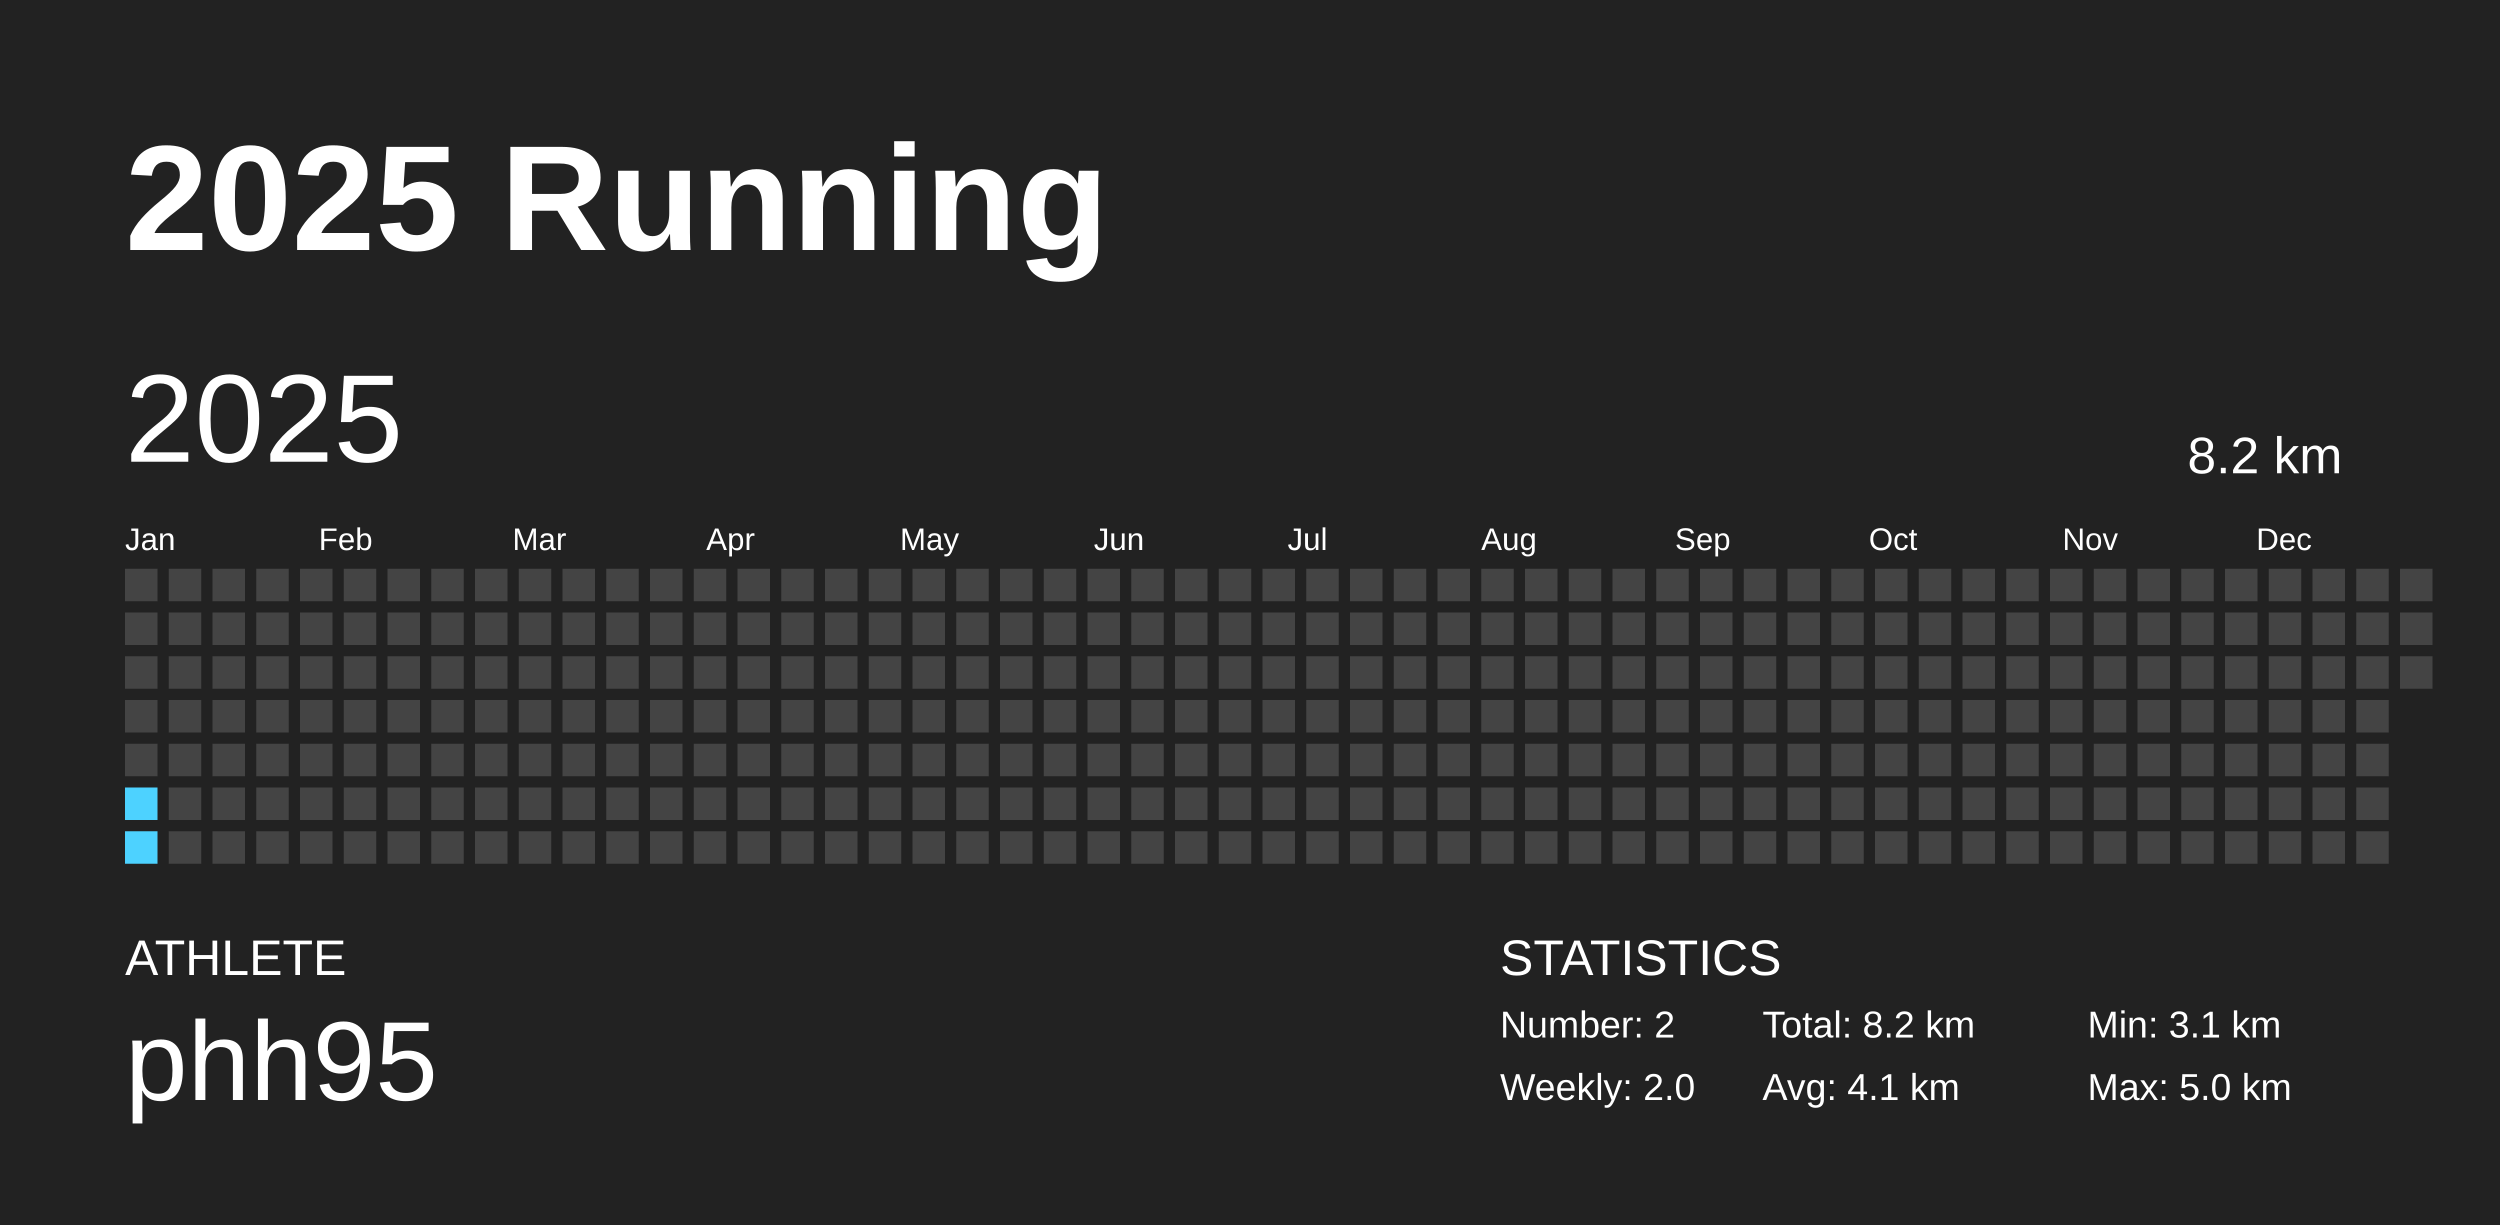
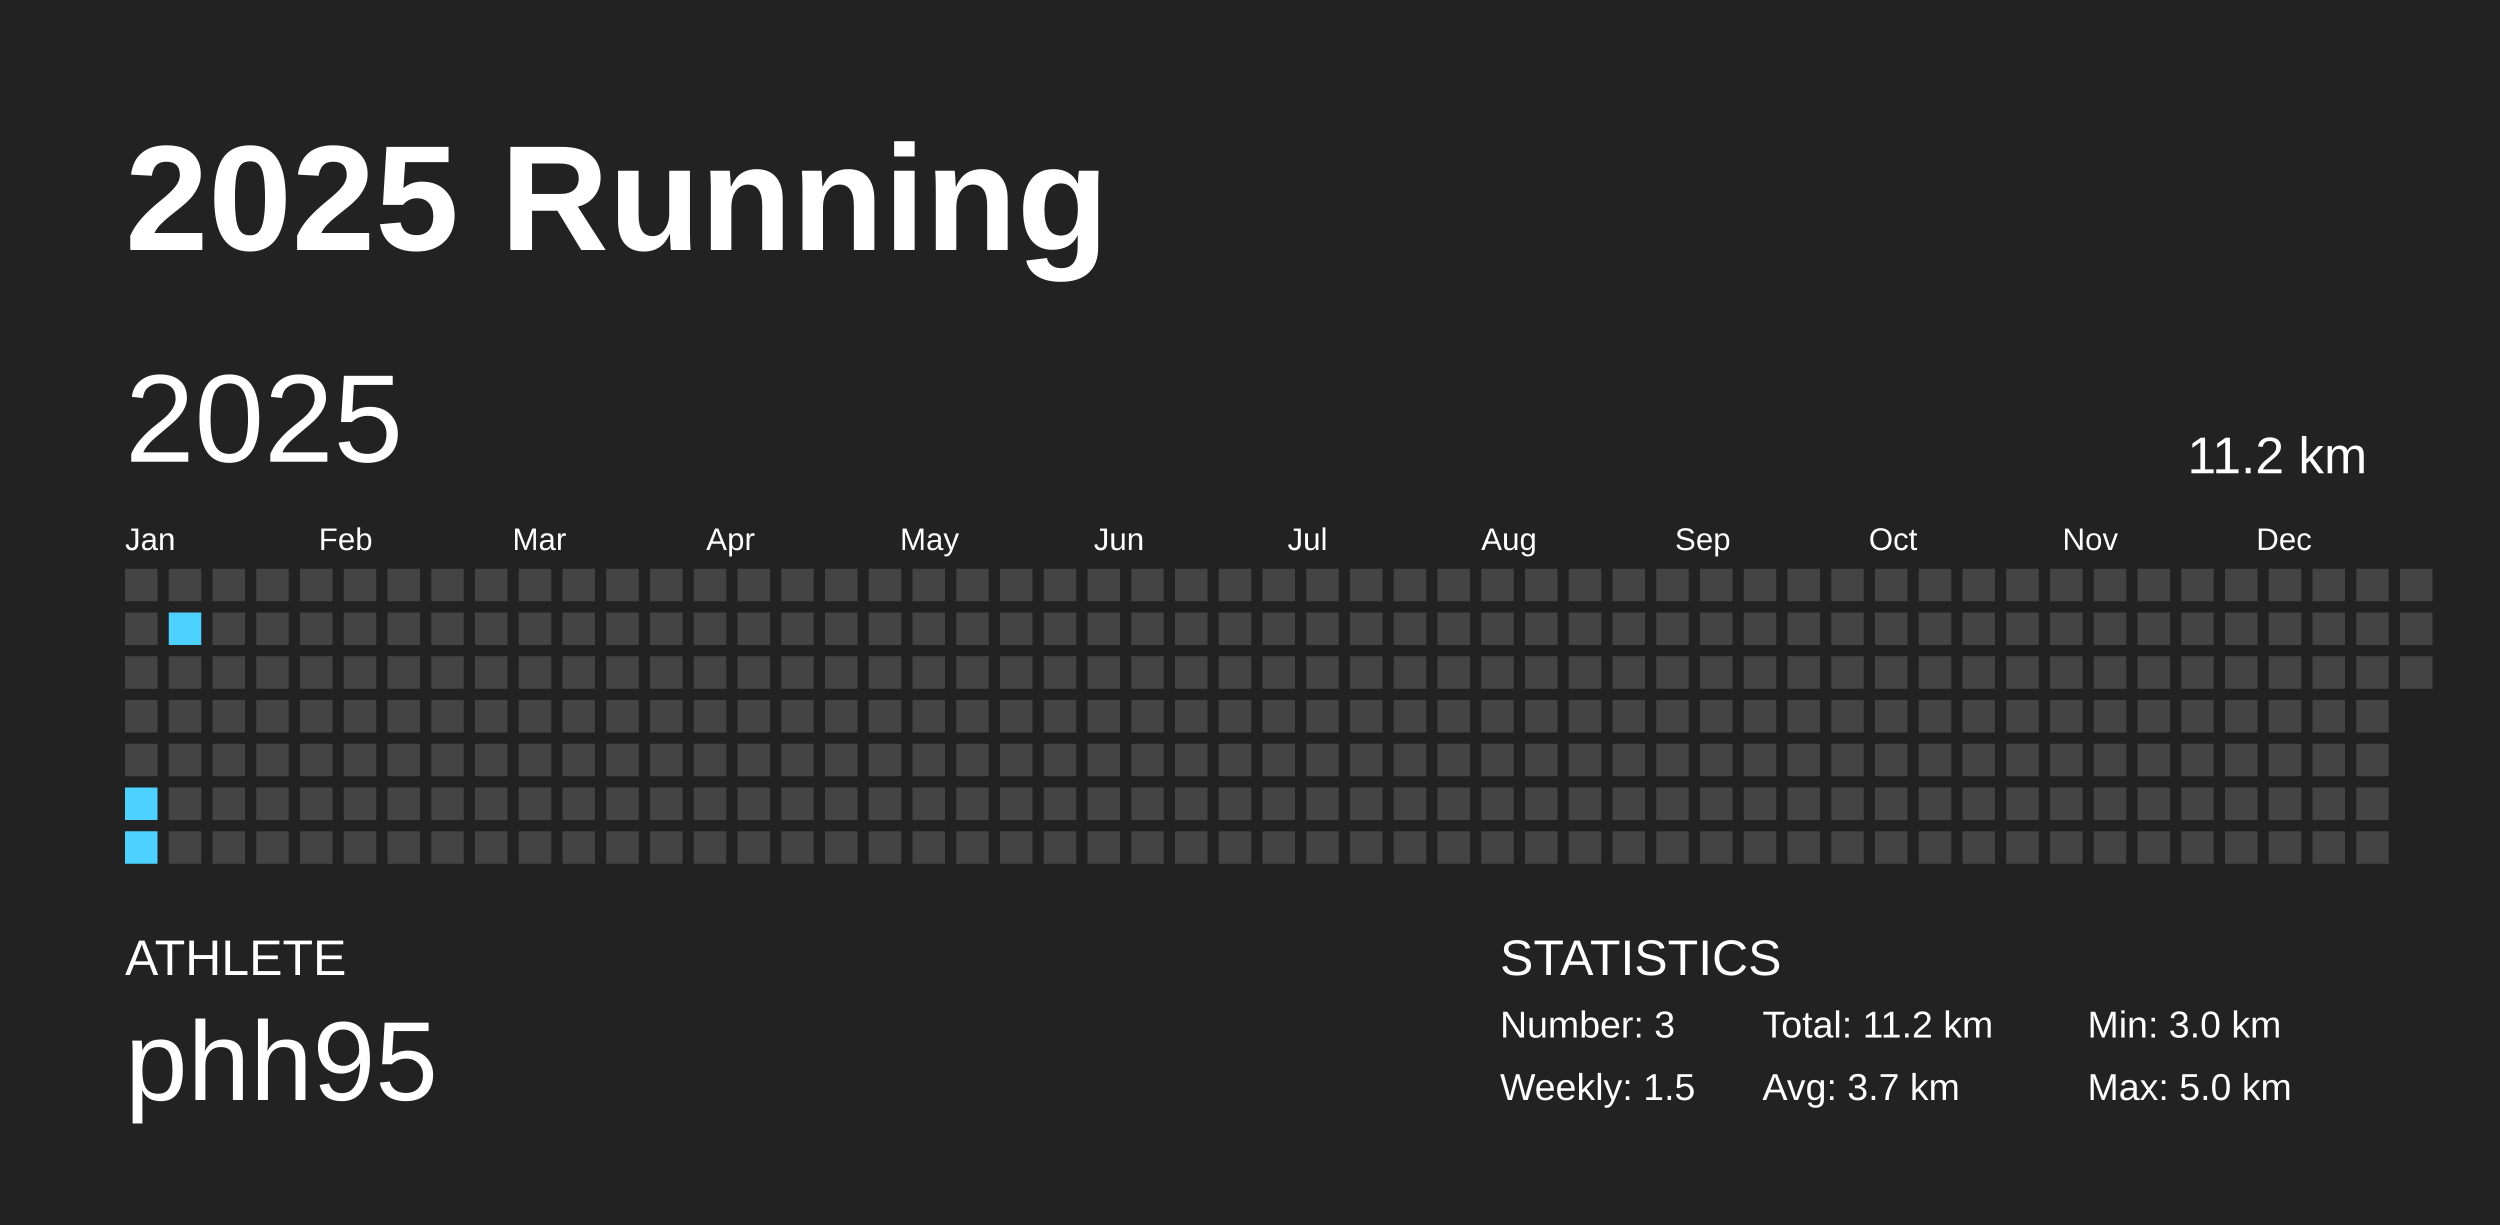
<svg xmlns="http://www.w3.org/2000/svg" baseProfile="full" height="98mm" version="1.1" viewBox="0,0,200,98" width="200mm">
  <defs />
  <rect fill="#222222" height="98" width="200" x="0" y="0" />
  <text fill="#FFFFFF" style="font-size:12px; font-family:Arial; font-weight:bold;" x="10" y="20">2025 Running</text>
  <text fill="#FFFFFF" style="font-size:4px; font-family:Arial" x="10" y="78">ATHLETE</text>
  <text fill="#FFFFFF" style="font-size:9px; font-family:Arial" x="10" y="88">phh95</text>
  <text fill="#FFFFFF" style="font-size:4px; font-family:Arial" x="120" y="78">STATISTICS</text>
-   <text fill="#FFFFFF" style="font-size:3px; font-family:Arial" x="120" y="83">Number: 2</text>
-   <text fill="#FFFFFF" style="font-size:3px; font-family:Arial" x="120" y="88">Weekly: 2.0</text>
-   <text fill="#FFFFFF" style="font-size:3px; font-family:Arial" x="141" y="83">Total: 8.2 km</text>
-   <text fill="#FFFFFF" style="font-size:3px; font-family:Arial" x="141" y="88">Avg: 4.1 km</text>
-   <text fill="#FFFFFF" style="font-size:3px; font-family:Arial" x="167" y="83">Min: 3.1 km</text>
+   <text fill="#FFFFFF" style="font-size:3px; font-family:Arial" x="120" y="83">Number: 3</text>
+   <text fill="#FFFFFF" style="font-size:3px; font-family:Arial" x="120" y="88">Weekly: 1.5</text>
+   <text fill="#FFFFFF" style="font-size:3px; font-family:Arial" x="141" y="83">Total: 11.2 km</text>
+   <text fill="#FFFFFF" style="font-size:3px; font-family:Arial" x="141" y="88">Avg: 3.7 km</text>
+   <text fill="#FFFFFF" style="font-size:3px; font-family:Arial" x="167" y="83">Min: 3.0 km</text>
  <text fill="#FFFFFF" style="font-size:3px; font-family:Arial" x="167" y="88">Max: 5.0 km</text>
  <text dominant-baseline="hanging" fill="#FFFFFF" style="font-size:10.0px; font-family:Arial;" x="10" y="30">2025</text>
-   <text dominant-baseline="hanging" fill="#FFFFFF" style="font-size:4.125px; font-family:Arial;" x="175" y="35">8.2 km</text>
+   <text dominant-baseline="hanging" fill="#FFFFFF" style="font-size:4.125px; font-family:Arial;" x="175" y="35">11.2 km</text>
  <text fill="#FFFFFF" style="font-size:2.5px; font-family:Arial" x="10.0" y="44">Jan</text>
  <text fill="#FFFFFF" style="font-size:2.5px; font-family:Arial" x="25.5" y="44">Feb</text>
  <text fill="#FFFFFF" style="font-size:2.5px; font-family:Arial" x="41.0" y="44">Mar</text>
  <text fill="#FFFFFF" style="font-size:2.5px; font-family:Arial" x="56.5" y="44">Apr</text>
  <text fill="#FFFFFF" style="font-size:2.5px; font-family:Arial" x="72.0" y="44">May</text>
  <text fill="#FFFFFF" style="font-size:2.5px; font-family:Arial" x="87.5" y="44">Jun</text>
  <text fill="#FFFFFF" style="font-size:2.5px; font-family:Arial" x="103.0" y="44">Jul</text>
  <text fill="#FFFFFF" style="font-size:2.5px; font-family:Arial" x="118.5" y="44">Aug</text>
  <text fill="#FFFFFF" style="font-size:2.5px; font-family:Arial" x="134.0" y="44">Sep</text>
  <text fill="#FFFFFF" style="font-size:2.5px; font-family:Arial" x="149.5" y="44">Oct</text>
  <text fill="#FFFFFF" style="font-size:2.5px; font-family:Arial" x="165.0" y="44">Nov</text>
  <text fill="#FFFFFF" style="font-size:2.5px; font-family:Arial" x="180.5" y="44">Dec</text>
  <rect fill="#444444" height="2.6" width="2.6" x="10.0" y="45.5" />
  <rect fill="#444444" height="2.6" width="2.6" x="10.0" y="49.0" />
  <rect fill="#444444" height="2.6" width="2.6" x="10.0" y="52.5" />
  <rect fill="#444444" height="2.6" width="2.6" x="10.0" y="56.0" />
  <rect fill="#444444" height="2.6" width="2.6" x="10.0" y="59.5" />
  <rect fill="#4dd2ff" height="2.6" width="2.6" x="10.0" y="63.0" />
  <rect fill="#4dd2ff" height="2.6" width="2.6" x="10.0" y="66.5" />
  <rect fill="#444444" height="2.6" width="2.6" x="13.5" y="45.5" />
-   <rect fill="#444444" height="2.6" width="2.6" x="13.5" y="49.0" />
+   <rect fill="#4dd2ff" height="2.6" width="2.6" x="13.5" y="49.0" />
  <rect fill="#444444" height="2.6" width="2.6" x="13.5" y="52.5" />
  <rect fill="#444444" height="2.6" width="2.6" x="13.5" y="56.0" />
  <rect fill="#444444" height="2.6" width="2.6" x="13.5" y="59.5" />
  <rect fill="#444444" height="2.6" width="2.6" x="13.5" y="63.0" />
  <rect fill="#444444" height="2.6" width="2.6" x="13.5" y="66.5" />
  <rect fill="#444444" height="2.6" width="2.6" x="17.0" y="45.5" />
  <rect fill="#444444" height="2.6" width="2.6" x="17.0" y="49.0" />
  <rect fill="#444444" height="2.6" width="2.6" x="17.0" y="52.5" />
  <rect fill="#444444" height="2.6" width="2.6" x="17.0" y="56.0" />
  <rect fill="#444444" height="2.6" width="2.6" x="17.0" y="59.5" />
  <rect fill="#444444" height="2.6" width="2.6" x="17.0" y="63.0" />
  <rect fill="#444444" height="2.6" width="2.6" x="17.0" y="66.5" />
  <rect fill="#444444" height="2.6" width="2.6" x="20.5" y="45.5" />
  <rect fill="#444444" height="2.6" width="2.6" x="20.5" y="49.0" />
  <rect fill="#444444" height="2.6" width="2.6" x="20.5" y="52.5" />
  <rect fill="#444444" height="2.6" width="2.6" x="20.5" y="56.0" />
  <rect fill="#444444" height="2.6" width="2.6" x="20.5" y="59.5" />
  <rect fill="#444444" height="2.6" width="2.6" x="20.5" y="63.0" />
  <rect fill="#444444" height="2.6" width="2.6" x="20.5" y="66.5" />
  <rect fill="#444444" height="2.6" width="2.6" x="24.0" y="45.5" />
  <rect fill="#444444" height="2.6" width="2.6" x="24.0" y="49.0" />
  <rect fill="#444444" height="2.6" width="2.6" x="24.0" y="52.5" />
  <rect fill="#444444" height="2.6" width="2.6" x="24.0" y="56.0" />
  <rect fill="#444444" height="2.6" width="2.6" x="24.0" y="59.5" />
  <rect fill="#444444" height="2.6" width="2.6" x="24.0" y="63.0" />
  <rect fill="#444444" height="2.6" width="2.6" x="24.0" y="66.5" />
  <rect fill="#444444" height="2.6" width="2.6" x="27.5" y="45.5" />
  <rect fill="#444444" height="2.6" width="2.6" x="27.5" y="49.0" />
  <rect fill="#444444" height="2.6" width="2.6" x="27.5" y="52.5" />
  <rect fill="#444444" height="2.6" width="2.6" x="27.5" y="56.0" />
  <rect fill="#444444" height="2.6" width="2.6" x="27.5" y="59.5" />
  <rect fill="#444444" height="2.6" width="2.6" x="27.5" y="63.0" />
  <rect fill="#444444" height="2.6" width="2.6" x="27.5" y="66.5" />
  <rect fill="#444444" height="2.6" width="2.6" x="31.0" y="45.5" />
  <rect fill="#444444" height="2.6" width="2.6" x="31.0" y="49.0" />
  <rect fill="#444444" height="2.6" width="2.6" x="31.0" y="52.5" />
  <rect fill="#444444" height="2.6" width="2.6" x="31.0" y="56.0" />
  <rect fill="#444444" height="2.6" width="2.6" x="31.0" y="59.5" />
  <rect fill="#444444" height="2.6" width="2.6" x="31.0" y="63.0" />
  <rect fill="#444444" height="2.6" width="2.6" x="31.0" y="66.5" />
  <rect fill="#444444" height="2.6" width="2.6" x="34.5" y="45.5" />
  <rect fill="#444444" height="2.6" width="2.6" x="34.5" y="49.0" />
  <rect fill="#444444" height="2.6" width="2.6" x="34.5" y="52.5" />
  <rect fill="#444444" height="2.6" width="2.6" x="34.5" y="56.0" />
  <rect fill="#444444" height="2.6" width="2.6" x="34.5" y="59.5" />
  <rect fill="#444444" height="2.6" width="2.6" x="34.5" y="63.0" />
  <rect fill="#444444" height="2.6" width="2.6" x="34.5" y="66.5" />
  <rect fill="#444444" height="2.6" width="2.6" x="38.0" y="45.5" />
  <rect fill="#444444" height="2.6" width="2.6" x="38.0" y="49.0" />
  <rect fill="#444444" height="2.6" width="2.6" x="38.0" y="52.5" />
  <rect fill="#444444" height="2.6" width="2.6" x="38.0" y="56.0" />
  <rect fill="#444444" height="2.6" width="2.6" x="38.0" y="59.5" />
  <rect fill="#444444" height="2.6" width="2.6" x="38.0" y="63.0" />
  <rect fill="#444444" height="2.6" width="2.6" x="38.0" y="66.5" />
  <rect fill="#444444" height="2.6" width="2.6" x="41.5" y="45.5" />
  <rect fill="#444444" height="2.6" width="2.6" x="41.5" y="49.0" />
  <rect fill="#444444" height="2.6" width="2.6" x="41.5" y="52.5" />
  <rect fill="#444444" height="2.6" width="2.6" x="41.5" y="56.0" />
  <rect fill="#444444" height="2.6" width="2.6" x="41.5" y="59.5" />
  <rect fill="#444444" height="2.6" width="2.6" x="41.5" y="63.0" />
  <rect fill="#444444" height="2.6" width="2.6" x="41.5" y="66.5" />
  <rect fill="#444444" height="2.6" width="2.6" x="45.0" y="45.5" />
  <rect fill="#444444" height="2.6" width="2.6" x="45.0" y="49.0" />
  <rect fill="#444444" height="2.6" width="2.6" x="45.0" y="52.5" />
  <rect fill="#444444" height="2.6" width="2.6" x="45.0" y="56.0" />
  <rect fill="#444444" height="2.6" width="2.6" x="45.0" y="59.5" />
  <rect fill="#444444" height="2.6" width="2.6" x="45.0" y="63.0" />
  <rect fill="#444444" height="2.6" width="2.6" x="45.0" y="66.5" />
  <rect fill="#444444" height="2.6" width="2.6" x="48.5" y="45.5" />
  <rect fill="#444444" height="2.6" width="2.6" x="48.5" y="49.0" />
  <rect fill="#444444" height="2.6" width="2.6" x="48.5" y="52.5" />
  <rect fill="#444444" height="2.6" width="2.6" x="48.5" y="56.0" />
  <rect fill="#444444" height="2.6" width="2.6" x="48.5" y="59.5" />
  <rect fill="#444444" height="2.6" width="2.6" x="48.5" y="63.0" />
  <rect fill="#444444" height="2.6" width="2.6" x="48.5" y="66.5" />
  <rect fill="#444444" height="2.6" width="2.6" x="52.0" y="45.5" />
  <rect fill="#444444" height="2.6" width="2.6" x="52.0" y="49.0" />
  <rect fill="#444444" height="2.6" width="2.6" x="52.0" y="52.5" />
  <rect fill="#444444" height="2.6" width="2.6" x="52.0" y="56.0" />
  <rect fill="#444444" height="2.6" width="2.6" x="52.0" y="59.5" />
  <rect fill="#444444" height="2.6" width="2.6" x="52.0" y="63.0" />
  <rect fill="#444444" height="2.6" width="2.6" x="52.0" y="66.5" />
  <rect fill="#444444" height="2.6" width="2.6" x="55.5" y="45.5" />
  <rect fill="#444444" height="2.6" width="2.6" x="55.5" y="49.0" />
  <rect fill="#444444" height="2.6" width="2.6" x="55.5" y="52.5" />
  <rect fill="#444444" height="2.6" width="2.6" x="55.5" y="56.0" />
  <rect fill="#444444" height="2.6" width="2.6" x="55.5" y="59.5" />
  <rect fill="#444444" height="2.6" width="2.6" x="55.5" y="63.0" />
  <rect fill="#444444" height="2.6" width="2.6" x="55.5" y="66.5" />
  <rect fill="#444444" height="2.6" width="2.6" x="59.0" y="45.5" />
  <rect fill="#444444" height="2.6" width="2.6" x="59.0" y="49.0" />
  <rect fill="#444444" height="2.6" width="2.6" x="59.0" y="52.5" />
  <rect fill="#444444" height="2.6" width="2.6" x="59.0" y="56.0" />
  <rect fill="#444444" height="2.6" width="2.6" x="59.0" y="59.5" />
  <rect fill="#444444" height="2.6" width="2.6" x="59.0" y="63.0" />
  <rect fill="#444444" height="2.6" width="2.6" x="59.0" y="66.5" />
  <rect fill="#444444" height="2.6" width="2.6" x="62.5" y="45.5" />
  <rect fill="#444444" height="2.6" width="2.6" x="62.5" y="49.0" />
  <rect fill="#444444" height="2.6" width="2.6" x="62.5" y="52.5" />
  <rect fill="#444444" height="2.6" width="2.6" x="62.5" y="56.0" />
  <rect fill="#444444" height="2.6" width="2.6" x="62.5" y="59.5" />
  <rect fill="#444444" height="2.6" width="2.6" x="62.5" y="63.0" />
  <rect fill="#444444" height="2.6" width="2.6" x="62.5" y="66.5" />
  <rect fill="#444444" height="2.6" width="2.6" x="66.0" y="45.5" />
  <rect fill="#444444" height="2.6" width="2.6" x="66.0" y="49.0" />
  <rect fill="#444444" height="2.6" width="2.6" x="66.0" y="52.5" />
  <rect fill="#444444" height="2.6" width="2.6" x="66.0" y="56.0" />
  <rect fill="#444444" height="2.6" width="2.6" x="66.0" y="59.5" />
  <rect fill="#444444" height="2.6" width="2.6" x="66.0" y="63.0" />
  <rect fill="#444444" height="2.6" width="2.6" x="66.0" y="66.5" />
  <rect fill="#444444" height="2.6" width="2.6" x="69.5" y="45.5" />
  <rect fill="#444444" height="2.6" width="2.6" x="69.5" y="49.0" />
  <rect fill="#444444" height="2.6" width="2.6" x="69.5" y="52.5" />
  <rect fill="#444444" height="2.6" width="2.6" x="69.5" y="56.0" />
  <rect fill="#444444" height="2.6" width="2.6" x="69.5" y="59.5" />
  <rect fill="#444444" height="2.6" width="2.6" x="69.5" y="63.0" />
  <rect fill="#444444" height="2.6" width="2.6" x="69.5" y="66.5" />
  <rect fill="#444444" height="2.6" width="2.6" x="73.0" y="45.5" />
  <rect fill="#444444" height="2.6" width="2.6" x="73.0" y="49.0" />
  <rect fill="#444444" height="2.6" width="2.6" x="73.0" y="52.5" />
  <rect fill="#444444" height="2.6" width="2.6" x="73.0" y="56.0" />
  <rect fill="#444444" height="2.6" width="2.6" x="73.0" y="59.5" />
  <rect fill="#444444" height="2.6" width="2.6" x="73.0" y="63.0" />
  <rect fill="#444444" height="2.6" width="2.6" x="73.0" y="66.5" />
  <rect fill="#444444" height="2.6" width="2.6" x="76.5" y="45.5" />
  <rect fill="#444444" height="2.6" width="2.6" x="76.5" y="49.0" />
  <rect fill="#444444" height="2.6" width="2.6" x="76.5" y="52.5" />
  <rect fill="#444444" height="2.6" width="2.6" x="76.5" y="56.0" />
  <rect fill="#444444" height="2.6" width="2.6" x="76.5" y="59.5" />
  <rect fill="#444444" height="2.6" width="2.6" x="76.5" y="63.0" />
  <rect fill="#444444" height="2.6" width="2.6" x="76.5" y="66.5" />
  <rect fill="#444444" height="2.6" width="2.6" x="80.0" y="45.5" />
  <rect fill="#444444" height="2.6" width="2.6" x="80.0" y="49.0" />
  <rect fill="#444444" height="2.6" width="2.6" x="80.0" y="52.5" />
  <rect fill="#444444" height="2.6" width="2.6" x="80.0" y="56.0" />
  <rect fill="#444444" height="2.6" width="2.6" x="80.0" y="59.5" />
  <rect fill="#444444" height="2.6" width="2.6" x="80.0" y="63.0" />
  <rect fill="#444444" height="2.6" width="2.6" x="80.0" y="66.5" />
  <rect fill="#444444" height="2.6" width="2.6" x="83.5" y="45.5" />
  <rect fill="#444444" height="2.6" width="2.6" x="83.5" y="49.0" />
  <rect fill="#444444" height="2.6" width="2.6" x="83.5" y="52.5" />
  <rect fill="#444444" height="2.6" width="2.6" x="83.5" y="56.0" />
  <rect fill="#444444" height="2.6" width="2.6" x="83.5" y="59.5" />
  <rect fill="#444444" height="2.6" width="2.6" x="83.5" y="63.0" />
  <rect fill="#444444" height="2.6" width="2.6" x="83.5" y="66.5" />
  <rect fill="#444444" height="2.6" width="2.6" x="87.0" y="45.5" />
  <rect fill="#444444" height="2.6" width="2.6" x="87.0" y="49.0" />
  <rect fill="#444444" height="2.6" width="2.6" x="87.0" y="52.5" />
  <rect fill="#444444" height="2.6" width="2.6" x="87.0" y="56.0" />
  <rect fill="#444444" height="2.6" width="2.6" x="87.0" y="59.5" />
  <rect fill="#444444" height="2.6" width="2.6" x="87.0" y="63.0" />
  <rect fill="#444444" height="2.6" width="2.6" x="87.0" y="66.5" />
  <rect fill="#444444" height="2.6" width="2.6" x="90.5" y="45.5" />
  <rect fill="#444444" height="2.6" width="2.6" x="90.5" y="49.0" />
  <rect fill="#444444" height="2.6" width="2.6" x="90.5" y="52.5" />
  <rect fill="#444444" height="2.6" width="2.6" x="90.5" y="56.0" />
  <rect fill="#444444" height="2.6" width="2.6" x="90.5" y="59.5" />
  <rect fill="#444444" height="2.6" width="2.6" x="90.5" y="63.0" />
  <rect fill="#444444" height="2.6" width="2.6" x="90.5" y="66.5" />
  <rect fill="#444444" height="2.6" width="2.6" x="94.0" y="45.5" />
  <rect fill="#444444" height="2.6" width="2.6" x="94.0" y="49.0" />
  <rect fill="#444444" height="2.6" width="2.6" x="94.0" y="52.5" />
  <rect fill="#444444" height="2.6" width="2.6" x="94.0" y="56.0" />
  <rect fill="#444444" height="2.6" width="2.6" x="94.0" y="59.5" />
  <rect fill="#444444" height="2.6" width="2.6" x="94.0" y="63.0" />
  <rect fill="#444444" height="2.6" width="2.6" x="94.0" y="66.5" />
  <rect fill="#444444" height="2.6" width="2.6" x="97.5" y="45.5" />
  <rect fill="#444444" height="2.6" width="2.6" x="97.5" y="49.0" />
  <rect fill="#444444" height="2.6" width="2.6" x="97.5" y="52.5" />
  <rect fill="#444444" height="2.6" width="2.6" x="97.5" y="56.0" />
  <rect fill="#444444" height="2.6" width="2.6" x="97.5" y="59.5" />
  <rect fill="#444444" height="2.6" width="2.6" x="97.5" y="63.0" />
  <rect fill="#444444" height="2.6" width="2.6" x="97.5" y="66.5" />
  <rect fill="#444444" height="2.6" width="2.6" x="101.0" y="45.5" />
  <rect fill="#444444" height="2.6" width="2.6" x="101.0" y="49.0" />
  <rect fill="#444444" height="2.6" width="2.6" x="101.0" y="52.5" />
  <rect fill="#444444" height="2.6" width="2.6" x="101.0" y="56.0" />
  <rect fill="#444444" height="2.6" width="2.6" x="101.0" y="59.5" />
  <rect fill="#444444" height="2.6" width="2.6" x="101.0" y="63.0" />
  <rect fill="#444444" height="2.6" width="2.6" x="101.0" y="66.5" />
  <rect fill="#444444" height="2.6" width="2.6" x="104.5" y="45.5" />
  <rect fill="#444444" height="2.6" width="2.6" x="104.5" y="49.0" />
  <rect fill="#444444" height="2.6" width="2.6" x="104.5" y="52.5" />
  <rect fill="#444444" height="2.6" width="2.6" x="104.5" y="56.0" />
  <rect fill="#444444" height="2.6" width="2.6" x="104.5" y="59.5" />
  <rect fill="#444444" height="2.6" width="2.6" x="104.5" y="63.0" />
  <rect fill="#444444" height="2.6" width="2.6" x="104.5" y="66.5" />
  <rect fill="#444444" height="2.6" width="2.6" x="108.0" y="45.5" />
  <rect fill="#444444" height="2.6" width="2.6" x="108.0" y="49.0" />
  <rect fill="#444444" height="2.6" width="2.6" x="108.0" y="52.5" />
  <rect fill="#444444" height="2.6" width="2.6" x="108.0" y="56.0" />
  <rect fill="#444444" height="2.6" width="2.6" x="108.0" y="59.5" />
  <rect fill="#444444" height="2.6" width="2.6" x="108.0" y="63.0" />
  <rect fill="#444444" height="2.6" width="2.6" x="108.0" y="66.5" />
  <rect fill="#444444" height="2.6" width="2.6" x="111.5" y="45.5" />
  <rect fill="#444444" height="2.6" width="2.6" x="111.5" y="49.0" />
  <rect fill="#444444" height="2.6" width="2.6" x="111.5" y="52.5" />
  <rect fill="#444444" height="2.6" width="2.6" x="111.5" y="56.0" />
  <rect fill="#444444" height="2.6" width="2.6" x="111.5" y="59.5" />
  <rect fill="#444444" height="2.6" width="2.6" x="111.5" y="63.0" />
  <rect fill="#444444" height="2.6" width="2.6" x="111.5" y="66.5" />
  <rect fill="#444444" height="2.6" width="2.6" x="115.0" y="45.5" />
  <rect fill="#444444" height="2.6" width="2.6" x="115.0" y="49.0" />
  <rect fill="#444444" height="2.6" width="2.6" x="115.0" y="52.5" />
  <rect fill="#444444" height="2.6" width="2.6" x="115.0" y="56.0" />
  <rect fill="#444444" height="2.6" width="2.6" x="115.0" y="59.5" />
  <rect fill="#444444" height="2.6" width="2.6" x="115.0" y="63.0" />
  <rect fill="#444444" height="2.6" width="2.6" x="115.0" y="66.5" />
  <rect fill="#444444" height="2.6" width="2.6" x="118.5" y="45.5" />
  <rect fill="#444444" height="2.6" width="2.6" x="118.5" y="49.0" />
  <rect fill="#444444" height="2.6" width="2.6" x="118.5" y="52.5" />
  <rect fill="#444444" height="2.6" width="2.6" x="118.5" y="56.0" />
  <rect fill="#444444" height="2.6" width="2.6" x="118.5" y="59.5" />
  <rect fill="#444444" height="2.6" width="2.6" x="118.5" y="63.0" />
  <rect fill="#444444" height="2.6" width="2.6" x="118.5" y="66.5" />
  <rect fill="#444444" height="2.6" width="2.6" x="122.0" y="45.5" />
  <rect fill="#444444" height="2.6" width="2.6" x="122.0" y="49.0" />
  <rect fill="#444444" height="2.6" width="2.6" x="122.0" y="52.5" />
  <rect fill="#444444" height="2.6" width="2.6" x="122.0" y="56.0" />
  <rect fill="#444444" height="2.6" width="2.6" x="122.0" y="59.5" />
  <rect fill="#444444" height="2.6" width="2.6" x="122.0" y="63.0" />
  <rect fill="#444444" height="2.6" width="2.6" x="122.0" y="66.5" />
  <rect fill="#444444" height="2.6" width="2.6" x="125.5" y="45.5" />
  <rect fill="#444444" height="2.6" width="2.6" x="125.5" y="49.0" />
  <rect fill="#444444" height="2.6" width="2.6" x="125.5" y="52.5" />
  <rect fill="#444444" height="2.6" width="2.6" x="125.5" y="56.0" />
  <rect fill="#444444" height="2.6" width="2.6" x="125.5" y="59.5" />
  <rect fill="#444444" height="2.6" width="2.6" x="125.5" y="63.0" />
  <rect fill="#444444" height="2.6" width="2.6" x="125.5" y="66.5" />
  <rect fill="#444444" height="2.6" width="2.6" x="129.0" y="45.5" />
  <rect fill="#444444" height="2.6" width="2.6" x="129.0" y="49.0" />
  <rect fill="#444444" height="2.6" width="2.6" x="129.0" y="52.5" />
  <rect fill="#444444" height="2.6" width="2.6" x="129.0" y="56.0" />
  <rect fill="#444444" height="2.6" width="2.6" x="129.0" y="59.5" />
  <rect fill="#444444" height="2.6" width="2.6" x="129.0" y="63.0" />
  <rect fill="#444444" height="2.6" width="2.6" x="129.0" y="66.5" />
  <rect fill="#444444" height="2.6" width="2.6" x="132.5" y="45.5" />
  <rect fill="#444444" height="2.6" width="2.6" x="132.5" y="49.0" />
  <rect fill="#444444" height="2.6" width="2.6" x="132.5" y="52.5" />
  <rect fill="#444444" height="2.6" width="2.6" x="132.5" y="56.0" />
  <rect fill="#444444" height="2.6" width="2.6" x="132.5" y="59.5" />
  <rect fill="#444444" height="2.6" width="2.6" x="132.5" y="63.0" />
  <rect fill="#444444" height="2.6" width="2.6" x="132.5" y="66.5" />
  <rect fill="#444444" height="2.6" width="2.6" x="136.0" y="45.5" />
  <rect fill="#444444" height="2.6" width="2.6" x="136.0" y="49.0" />
  <rect fill="#444444" height="2.6" width="2.6" x="136.0" y="52.5" />
  <rect fill="#444444" height="2.6" width="2.6" x="136.0" y="56.0" />
  <rect fill="#444444" height="2.6" width="2.6" x="136.0" y="59.5" />
  <rect fill="#444444" height="2.6" width="2.6" x="136.0" y="63.0" />
  <rect fill="#444444" height="2.6" width="2.6" x="136.0" y="66.5" />
  <rect fill="#444444" height="2.6" width="2.6" x="139.5" y="45.5" />
  <rect fill="#444444" height="2.6" width="2.6" x="139.5" y="49.0" />
  <rect fill="#444444" height="2.6" width="2.6" x="139.5" y="52.5" />
  <rect fill="#444444" height="2.6" width="2.6" x="139.5" y="56.0" />
  <rect fill="#444444" height="2.6" width="2.6" x="139.5" y="59.5" />
  <rect fill="#444444" height="2.6" width="2.6" x="139.5" y="63.0" />
  <rect fill="#444444" height="2.6" width="2.6" x="139.5" y="66.5" />
  <rect fill="#444444" height="2.6" width="2.6" x="143.0" y="45.5" />
  <rect fill="#444444" height="2.6" width="2.6" x="143.0" y="49.0" />
  <rect fill="#444444" height="2.6" width="2.6" x="143.0" y="52.5" />
  <rect fill="#444444" height="2.6" width="2.6" x="143.0" y="56.0" />
  <rect fill="#444444" height="2.6" width="2.6" x="143.0" y="59.5" />
  <rect fill="#444444" height="2.6" width="2.6" x="143.0" y="63.0" />
  <rect fill="#444444" height="2.6" width="2.6" x="143.0" y="66.5" />
  <rect fill="#444444" height="2.6" width="2.6" x="146.5" y="45.5" />
  <rect fill="#444444" height="2.6" width="2.6" x="146.5" y="49.0" />
  <rect fill="#444444" height="2.6" width="2.6" x="146.5" y="52.5" />
  <rect fill="#444444" height="2.6" width="2.6" x="146.5" y="56.0" />
  <rect fill="#444444" height="2.6" width="2.6" x="146.5" y="59.5" />
  <rect fill="#444444" height="2.6" width="2.6" x="146.5" y="63.0" />
  <rect fill="#444444" height="2.6" width="2.6" x="146.5" y="66.5" />
  <rect fill="#444444" height="2.6" width="2.6" x="150.0" y="45.5" />
  <rect fill="#444444" height="2.6" width="2.6" x="150.0" y="49.0" />
  <rect fill="#444444" height="2.6" width="2.6" x="150.0" y="52.5" />
  <rect fill="#444444" height="2.6" width="2.6" x="150.0" y="56.0" />
  <rect fill="#444444" height="2.6" width="2.6" x="150.0" y="59.5" />
  <rect fill="#444444" height="2.6" width="2.6" x="150.0" y="63.0" />
  <rect fill="#444444" height="2.6" width="2.6" x="150.0" y="66.5" />
  <rect fill="#444444" height="2.6" width="2.6" x="153.5" y="45.5" />
  <rect fill="#444444" height="2.6" width="2.6" x="153.5" y="49.0" />
  <rect fill="#444444" height="2.6" width="2.6" x="153.5" y="52.5" />
  <rect fill="#444444" height="2.6" width="2.6" x="153.5" y="56.0" />
  <rect fill="#444444" height="2.6" width="2.6" x="153.5" y="59.5" />
  <rect fill="#444444" height="2.6" width="2.6" x="153.5" y="63.0" />
  <rect fill="#444444" height="2.6" width="2.6" x="153.5" y="66.5" />
  <rect fill="#444444" height="2.6" width="2.6" x="157.0" y="45.5" />
  <rect fill="#444444" height="2.6" width="2.6" x="157.0" y="49.0" />
  <rect fill="#444444" height="2.6" width="2.6" x="157.0" y="52.5" />
  <rect fill="#444444" height="2.6" width="2.6" x="157.0" y="56.0" />
  <rect fill="#444444" height="2.6" width="2.6" x="157.0" y="59.5" />
  <rect fill="#444444" height="2.6" width="2.6" x="157.0" y="63.0" />
  <rect fill="#444444" height="2.6" width="2.6" x="157.0" y="66.5" />
  <rect fill="#444444" height="2.6" width="2.6" x="160.5" y="45.5" />
  <rect fill="#444444" height="2.6" width="2.6" x="160.5" y="49.0" />
  <rect fill="#444444" height="2.6" width="2.6" x="160.5" y="52.5" />
  <rect fill="#444444" height="2.6" width="2.6" x="160.5" y="56.0" />
  <rect fill="#444444" height="2.6" width="2.6" x="160.5" y="59.5" />
  <rect fill="#444444" height="2.6" width="2.6" x="160.5" y="63.0" />
  <rect fill="#444444" height="2.6" width="2.6" x="160.5" y="66.5" />
  <rect fill="#444444" height="2.6" width="2.6" x="164.0" y="45.5" />
  <rect fill="#444444" height="2.6" width="2.6" x="164.0" y="49.0" />
  <rect fill="#444444" height="2.6" width="2.6" x="164.0" y="52.5" />
  <rect fill="#444444" height="2.6" width="2.6" x="164.0" y="56.0" />
  <rect fill="#444444" height="2.6" width="2.6" x="164.0" y="59.5" />
  <rect fill="#444444" height="2.6" width="2.6" x="164.0" y="63.0" />
  <rect fill="#444444" height="2.6" width="2.6" x="164.0" y="66.5" />
  <rect fill="#444444" height="2.6" width="2.6" x="167.5" y="45.5" />
  <rect fill="#444444" height="2.6" width="2.6" x="167.5" y="49.0" />
  <rect fill="#444444" height="2.6" width="2.6" x="167.5" y="52.5" />
  <rect fill="#444444" height="2.6" width="2.6" x="167.5" y="56.0" />
  <rect fill="#444444" height="2.6" width="2.6" x="167.5" y="59.5" />
  <rect fill="#444444" height="2.6" width="2.6" x="167.5" y="63.0" />
  <rect fill="#444444" height="2.6" width="2.6" x="167.5" y="66.5" />
  <rect fill="#444444" height="2.6" width="2.6" x="171.0" y="45.5" />
  <rect fill="#444444" height="2.6" width="2.6" x="171.0" y="49.0" />
  <rect fill="#444444" height="2.6" width="2.6" x="171.0" y="52.5" />
  <rect fill="#444444" height="2.6" width="2.6" x="171.0" y="56.0" />
  <rect fill="#444444" height="2.6" width="2.6" x="171.0" y="59.5" />
  <rect fill="#444444" height="2.6" width="2.6" x="171.0" y="63.0" />
  <rect fill="#444444" height="2.6" width="2.6" x="171.0" y="66.5" />
  <rect fill="#444444" height="2.6" width="2.6" x="174.5" y="45.5" />
  <rect fill="#444444" height="2.6" width="2.6" x="174.5" y="49.0" />
  <rect fill="#444444" height="2.6" width="2.6" x="174.5" y="52.5" />
  <rect fill="#444444" height="2.6" width="2.6" x="174.5" y="56.0" />
  <rect fill="#444444" height="2.6" width="2.6" x="174.5" y="59.5" />
  <rect fill="#444444" height="2.6" width="2.6" x="174.5" y="63.0" />
  <rect fill="#444444" height="2.6" width="2.6" x="174.5" y="66.5" />
  <rect fill="#444444" height="2.6" width="2.6" x="178.0" y="45.5" />
  <rect fill="#444444" height="2.6" width="2.6" x="178.0" y="49.0" />
  <rect fill="#444444" height="2.6" width="2.6" x="178.0" y="52.5" />
  <rect fill="#444444" height="2.6" width="2.6" x="178.0" y="56.0" />
  <rect fill="#444444" height="2.6" width="2.6" x="178.0" y="59.5" />
  <rect fill="#444444" height="2.6" width="2.6" x="178.0" y="63.0" />
  <rect fill="#444444" height="2.6" width="2.6" x="178.0" y="66.5" />
  <rect fill="#444444" height="2.6" width="2.6" x="181.5" y="45.5" />
  <rect fill="#444444" height="2.6" width="2.6" x="181.5" y="49.0" />
  <rect fill="#444444" height="2.6" width="2.6" x="181.5" y="52.5" />
  <rect fill="#444444" height="2.6" width="2.6" x="181.5" y="56.0" />
  <rect fill="#444444" height="2.6" width="2.6" x="181.5" y="59.5" />
  <rect fill="#444444" height="2.6" width="2.6" x="181.5" y="63.0" />
  <rect fill="#444444" height="2.6" width="2.6" x="181.5" y="66.5" />
  <rect fill="#444444" height="2.6" width="2.6" x="185.0" y="45.5" />
  <rect fill="#444444" height="2.6" width="2.6" x="185.0" y="49.0" />
  <rect fill="#444444" height="2.6" width="2.6" x="185.0" y="52.5" />
  <rect fill="#444444" height="2.6" width="2.6" x="185.0" y="56.0" />
  <rect fill="#444444" height="2.6" width="2.6" x="185.0" y="59.5" />
  <rect fill="#444444" height="2.6" width="2.6" x="185.0" y="63.0" />
  <rect fill="#444444" height="2.6" width="2.6" x="185.0" y="66.5" />
  <rect fill="#444444" height="2.6" width="2.6" x="188.5" y="45.5" />
  <rect fill="#444444" height="2.6" width="2.6" x="188.5" y="49.0" />
  <rect fill="#444444" height="2.6" width="2.6" x="188.5" y="52.5" />
  <rect fill="#444444" height="2.6" width="2.6" x="188.5" y="56.0" />
  <rect fill="#444444" height="2.6" width="2.6" x="188.5" y="59.5" />
  <rect fill="#444444" height="2.6" width="2.6" x="188.5" y="63.0" />
  <rect fill="#444444" height="2.6" width="2.6" x="188.5" y="66.5" />
  <rect fill="#444444" height="2.6" width="2.6" x="192.0" y="45.5" />
  <rect fill="#444444" height="2.6" width="2.6" x="192.0" y="49.0" />
  <rect fill="#444444" height="2.6" width="2.6" x="192.0" y="52.5" />
</svg>
